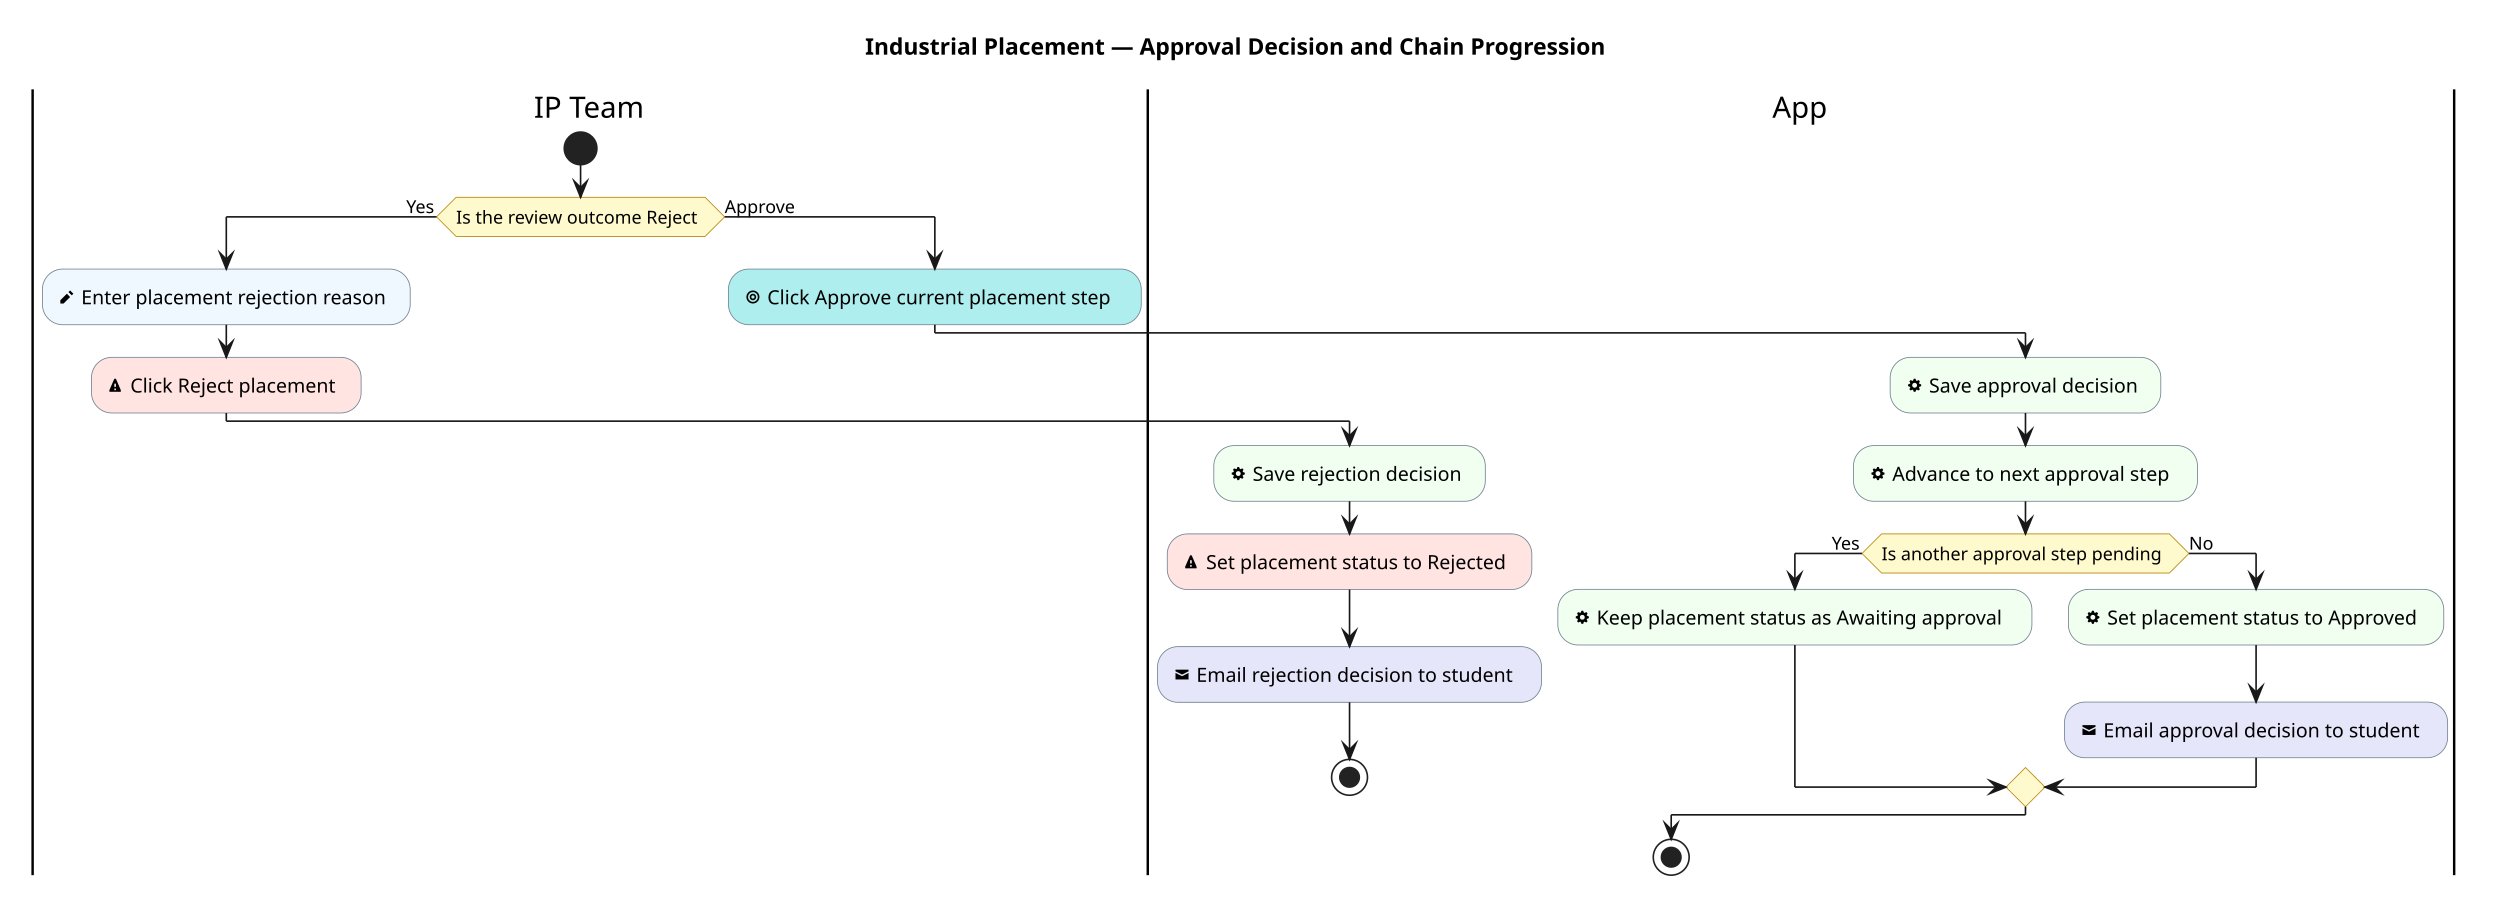
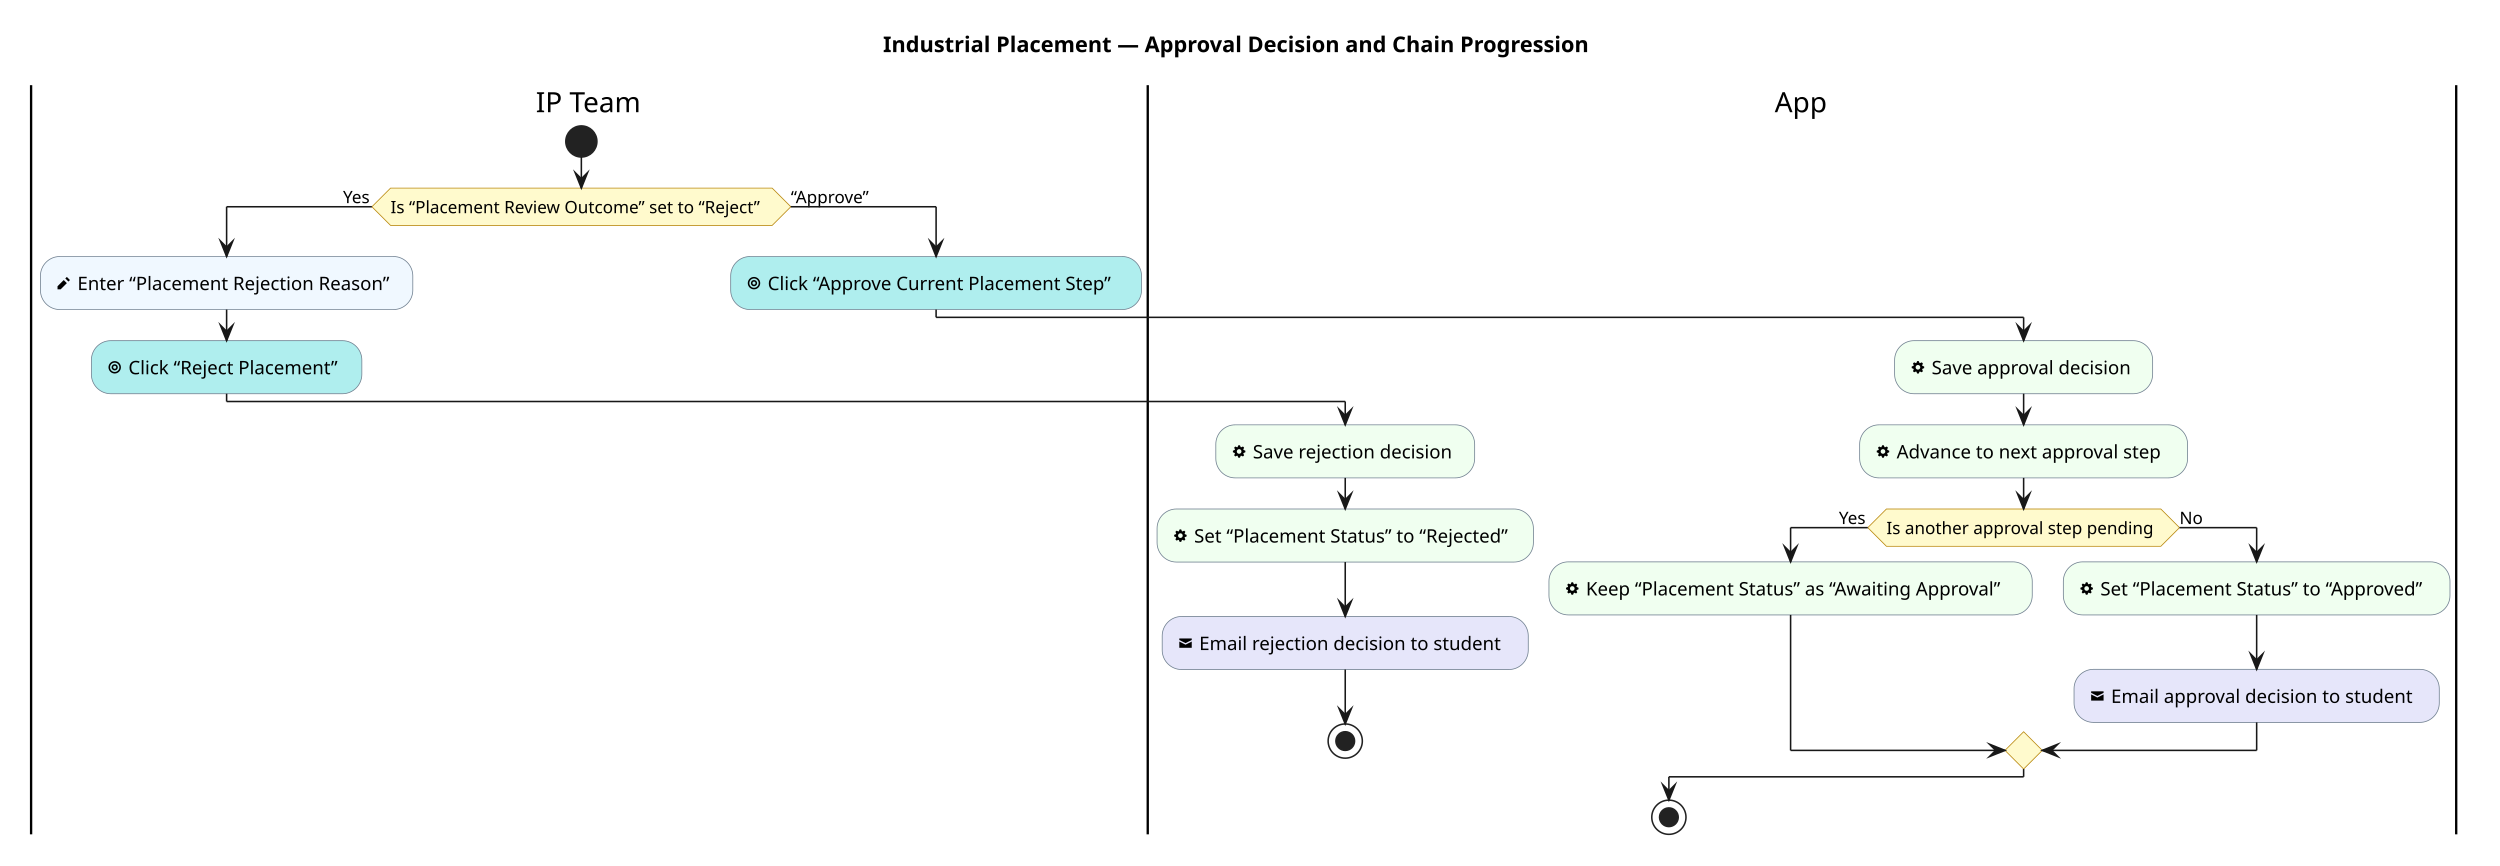
- <svg xmlns="http://www.w3.org/2000/svg" contentStyleType="text/css" data-diagram-type="ACTIVITY" height="557px" preserveAspectRatio="none" style="width:1533px;height:557px;background:#FFFFFF;" version="1.1" viewBox="0 0 1533 557" width="1533px" zoomAndPan="magnify">
+ <svg xmlns="http://www.w3.org/2000/svg" contentStyleType="text/css" data-diagram-type="ACTIVITY" height="557px" preserveAspectRatio="none" style="width:1608px;height:557px;background:#FFFFFF;" version="1.1" viewBox="0 0 1608 557" width="1608px" zoomAndPan="magnify">
  <defs />
  <g>
    <g class="title" data-source-line="2">
-       <text fill="#000000" font-family="sans-serif" font-size="14" font-weight="700" lengthAdjust="spacing" textLength="470.798" x="530.471" y="33.535">Industrial Placement — Approval Decision and Chain Progression</text>
+       <text fill="#000000" font-family="sans-serif" font-size="14" font-weight="700" lengthAdjust="spacing" textLength="470.798" x="567.94" y="33.535">Industrial Placement — Approval Decision and Chain Progression</text>
    </g>
-     <rect fill="none" height="21.199" style="stroke:none;stroke-width:1;" width="1486.739" x="20" y="54.785" />
-     <ellipse cx="356.011" cy="90.984" fill="#222222" rx="10" ry="10" style="stroke:#222222;stroke-width:1;" />
-     <polygon fill="#FFFACD" points="279.677,120.984,432.345,120.984,444.345,132.984,432.345,144.984,279.677,144.984,267.677,132.984,279.677,120.984" style="stroke:#B8860B;stroke-width:0.5;stroke-linejoin:miter;stroke-miterlimit:10;" />
-     <text fill="#000000" font-family="sans-serif" font-size="11" lengthAdjust="spacing" textLength="152.668" x="279.677" y="137.142">Is the review outcome Reject</text>
-     <text fill="#000000" font-family="sans-serif" font-size="11" lengthAdjust="spacing" textLength="18.589" x="249.087" y="130.664">Yes</text>
-     <text fill="#000000" font-family="sans-serif" font-size="11" lengthAdjust="spacing" textLength="44.516" x="444.345" y="130.664">Approve</text>
-     <rect fill="#F0F8FF" height="34.133" rx="12.5" ry="12.5" style="stroke:#708090;stroke-width:0.5;" width="225.539" x="26" y="164.984" />
+     <rect fill="none" height="21.199" style="stroke:none;stroke-width:1;" width="1561.678" x="20" y="54.785" />
+     <ellipse cx="373.929" cy="90.984" fill="#222222" rx="10" ry="10" style="stroke:#222222;stroke-width:1;" />
+     <polygon fill="#FFFACD" points="251.205,120.984,496.653,120.984,508.653,132.984,496.653,144.984,251.205,144.984,239.205,132.984,251.205,120.984" style="stroke:#B8860B;stroke-width:0.5;stroke-linejoin:miter;stroke-miterlimit:10;" />
+     <text fill="#000000" font-family="sans-serif" font-size="11" lengthAdjust="spacing" textLength="245.448" x="251.205" y="137.142">Is “Placement Review Outcome” set to “Reject”</text>
+     <text fill="#000000" font-family="sans-serif" font-size="11" lengthAdjust="spacing" textLength="18.589" x="220.615" y="130.664">Yes</text>
+     <text fill="#000000" font-family="sans-serif" font-size="11" lengthAdjust="spacing" textLength="53.26" x="508.653" y="130.664">“Approve”</text>
+     <rect fill="#F0F8FF" height="34.133" rx="12.5" ry="12.5" style="stroke:#708090;stroke-width:0.5;" width="239.514" x="26" y="164.984" />
    <path d="M43,178.117 L42,179.117 L44,181.117 L45,180.117 L43,178.117 M41,180.117 L37,184.117 L37,186.117 L39,186.117 L43,182.117 L41,180.117" fill="#000000" />
-     <text fill="#000000" font-family="sans-serif" font-size="12" lengthAdjust="spacing" textLength="191.742" x="49.797" y="186.586">Enter placement rejection reason</text>
-     <rect fill="#FFE4E1" height="34.133" rx="12.5" ry="12.5" style="stroke:#708090;stroke-width:0.5;" width="165.34" x="56.1" y="219.117" />
-     <path d="M70.19,232.25 C70.13,232.25 70.09,232.29 70.06,232.34 L67.12,239.15 C67.1,239.2 67.09,239.28 67.09,239.34 L67.09,240.15 C67.09,240.2 67.13,240.24 67.18,240.24 L73.99,240.24 C74.04,240.24 74.08,240.2 74.08,240.15 L74.08,239.34 C74.08,239.29 74.07,239.2 74.05,239.15 L71.11,232.34 C71.09,232.29 71.04,232.25 70.98,232.25 L70.17,232.25 M70.1,235.25 L71.1,235.25 L71.1,237.25 L70.1,237.25 L70.1,235.25 M70.1,238.25 L71.1,238.25 L71.1,239.25 L70.1,239.25 L70.1,238.25" fill="#000000" />
-     <text fill="#000000" font-family="sans-serif" font-size="12" lengthAdjust="spacing" textLength="131.543" x="79.897" y="240.719">Click Reject placement</text>
-     <rect fill="#AFEEEE" height="34.133" rx="12.5" ry="12.5" style="stroke:#708090;stroke-width:0.5;" width="253.131" x="446.687" y="164.984" />
-     <path d="M461.687,178.117 C459.486,178.117 457.687,179.917 457.687,182.117 C457.687,184.317 459.486,186.117 461.687,186.117 C463.887,186.117 465.687,184.317 465.687,182.117 C465.687,179.917 463.887,178.117 461.687,178.117 M461.687,179.117 C463.346,179.117 464.687,180.457 464.687,182.117 C464.687,183.777 463.346,185.117 461.687,185.117 C460.026,185.117 458.687,183.777 458.687,182.117 C458.687,180.457 460.026,179.117 461.687,179.117 M461.687,180.117 C460.587,180.117 459.687,181.017 459.687,182.117 C459.687,183.217 460.587,184.117 461.687,184.117 C462.786,184.117 463.687,183.217 463.687,182.117 C463.687,181.017 462.786,180.117 461.687,180.117 M461.687,181.117 C462.247,181.117 462.687,181.557 462.687,182.117 C462.687,182.677 462.247,183.117 461.687,183.117 C461.127,183.117 460.687,182.677 460.687,182.117 C460.687,181.557 461.127,181.117 461.687,181.117" fill="#000000" />
-     <text fill="#000000" font-family="sans-serif" font-size="12" lengthAdjust="spacing" textLength="219.334" x="470.483" y="186.586">Click Approve current placement step</text>
+     <text fill="#000000" font-family="sans-serif" font-size="12" lengthAdjust="spacing" textLength="205.717" x="49.797" y="186.586">Enter “Placement Rejection Reason”</text>
+     <rect fill="#AFEEEE" height="34.133" rx="12.5" ry="12.5" style="stroke:#708090;stroke-width:0.5;" width="173.959" x="58.777" y="219.117" />
+     <path d="M73.777,232.25 C71.577,232.25 69.777,234.05 69.777,236.25 C69.777,238.45 71.577,240.25 73.777,240.25 C75.977,240.25 77.777,238.45 77.777,236.25 C77.777,234.05 75.977,232.25 73.777,232.25 M73.777,233.25 C75.437,233.25 76.777,234.59 76.777,236.25 C76.777,237.91 75.437,239.25 73.777,239.25 C72.117,239.25 70.777,237.91 70.777,236.25 C70.777,234.59 72.117,233.25 73.777,233.25 M73.777,234.25 C72.677,234.25 71.777,235.15 71.777,236.25 C71.777,237.35 72.677,238.25 73.777,238.25 C74.877,238.25 75.777,237.35 75.777,236.25 C75.777,235.15 74.877,234.25 73.777,234.25 M73.777,235.25 C74.337,235.25 74.777,235.69 74.777,236.25 C74.777,236.81 74.337,237.25 73.777,237.25 C73.217,237.25 72.777,236.81 72.777,236.25 C72.777,235.69 73.217,235.25 73.777,235.25" fill="#000000" />
+     <text fill="#000000" font-family="sans-serif" font-size="12" lengthAdjust="spacing" textLength="140.162" x="82.574" y="240.719">Click “Reject Placement”</text>
+     <rect fill="#AFEEEE" height="34.133" rx="12.5" ry="12.5" style="stroke:#708090;stroke-width:0.5;" width="264.252" x="469.975" y="164.984" />
+     <path d="M484.975,178.117 C482.775,178.117 480.975,179.917 480.975,182.117 C480.975,184.317 482.775,186.117 484.975,186.117 C487.175,186.117 488.975,184.317 488.975,182.117 C488.975,179.917 487.175,178.117 484.975,178.117 M484.975,179.117 C486.635,179.117 487.975,180.457 487.975,182.117 C487.975,183.777 486.635,185.117 484.975,185.117 C483.315,185.117 481.975,183.777 481.975,182.117 C481.975,180.457 483.315,179.117 484.975,179.117 M484.975,180.117 C483.875,180.117 482.975,181.017 482.975,182.117 C482.975,183.217 483.875,184.117 484.975,184.117 C486.075,184.117 486.975,183.217 486.975,182.117 C486.975,181.017 486.075,180.117 484.975,180.117 M484.975,181.117 C485.535,181.117 485.975,181.557 485.975,182.117 C485.975,182.677 485.535,183.117 484.975,183.117 C484.415,183.117 483.975,182.677 483.975,182.117 C483.975,181.557 484.415,181.117 484.975,181.117" fill="#000000" />
+     <text fill="#000000" font-family="sans-serif" font-size="12" lengthAdjust="spacing" textLength="230.455" x="493.772" y="186.586">Click “Approve Current Placement Step”</text>
    <line style="stroke:#000000;stroke-width:1.5;" x1="20" x2="20" y1="54.785" y2="536.648" />
-     <rect fill="#F0FFF0" height="34.133" rx="12.5" ry="12.5" style="stroke:#708090;stroke-width:0.5;" width="166.488" x="744.3" y="273.25" />
-     <path d="M758.8,286.383 L758.3,287.573 C758.2,287.603 758.11,287.653 758.02,287.703 L756.83,287.203 L756.11,287.923 L756.61,289.113 C756.56,289.213 756.52,289.293 756.48,289.393 L755.29,289.893 L755.29,290.893 L756.48,291.393 C756.52,291.493 756.56,291.573 756.61,291.673 L756.11,292.863 L756.83,293.583 L758.02,293.083 C758.11,293.123 758.2,293.173 758.3,293.213 L758.8,294.403 L759.8,294.403 L760.3,293.213 C760.39,293.173 760.49,293.133 760.58,293.083 L761.77,293.583 L762.49,292.863 L761.99,291.673 C762.03,291.583 762.08,291.483 762.12,291.393 L763.31,290.893 L763.31,289.893 L762.12,289.393 C762.09,289.303 762.04,289.203 761.99,289.113 L762.49,287.923 L761.77,287.203 L760.58,287.703 C760.49,287.663 760.39,287.613 760.3,287.573 L759.8,286.383 L758.8,286.383 M759.3,288.883 C760.13,288.883 760.8,289.553 760.8,290.383 C760.8,291.213 760.13,291.883 759.3,291.883 C758.47,291.883 757.8,291.213 757.8,290.383 C757.8,289.553 758.47,288.883 759.3,288.883" fill="#000000" />
-     <text fill="#000000" font-family="sans-serif" font-size="12" lengthAdjust="spacing" textLength="132.691" x="768.097" y="294.852">Save rejection decision</text>
-     <rect fill="#FFE4E1" height="34.133" rx="12.5" ry="12.5" style="stroke:#708090;stroke-width:0.5;" width="223.553" x="715.768" y="327.383" />
-     <path d="M729.858,340.516 C729.798,340.516 729.758,340.556 729.728,340.606 L726.788,347.416 C726.768,347.466 726.758,347.546 726.758,347.606 L726.758,348.416 C726.758,348.466 726.798,348.506 726.848,348.506 L733.658,348.506 C733.708,348.506 733.748,348.466 733.748,348.416 L733.748,347.606 C733.748,347.556 733.738,347.466 733.718,347.416 L730.778,340.606 C730.758,340.556 730.708,340.516 730.648,340.516 L729.838,340.516 M729.768,343.516 L730.768,343.516 L730.768,345.516 L729.768,345.516 L729.768,343.516 M729.768,346.516 L730.768,346.516 L730.768,347.516 L729.768,347.516 L729.768,346.516" fill="#000000" />
-     <text fill="#000000" font-family="sans-serif" font-size="12" lengthAdjust="spacing" textLength="189.756" x="739.564" y="348.984">Set placement status to Rejected</text>
-     <rect fill="#E6E6FA" height="34.133" rx="12.5" ry="12.5" style="stroke:#708090;stroke-width:0.5;" width="235.453" x="709.817" y="396.516" />
-     <path d="M720.817,410.648 L720.817,411.648 L724.817,413.648 L728.817,411.648 L728.817,410.648 L720.817,410.648 M720.817,412.648 L720.817,416.648 L728.817,416.648 L728.817,412.648 L724.817,414.648 L720.817,412.648" fill="#000000" />
-     <text fill="#000000" font-family="sans-serif" font-size="12" lengthAdjust="spacing" textLength="201.656" x="733.614" y="418.117">Email rejection decision to student</text>
-     <ellipse cx="827.544" cy="476.648" fill="none" rx="11" ry="11" style="stroke:#222222;stroke-width:1;" />
-     <ellipse cx="827.544" cy="476.648" fill="#222222" rx="6" ry="6" style="stroke:#222222;stroke-width:1;" />
-     <rect fill="#F0FFF0" height="34.133" rx="12.5" ry="12.5" style="stroke:#708090;stroke-width:0.5;" width="165.955" x="1159.049" y="219.117" />
-     <path d="M1173.549,232.25 L1173.049,233.44 C1172.949,233.47 1172.859,233.52 1172.769,233.57 L1171.579,233.07 L1170.859,233.79 L1171.359,234.98 C1171.309,235.08 1171.269,235.16 1171.229,235.26 L1170.039,235.76 L1170.039,236.76 L1171.229,237.26 C1171.269,237.36 1171.309,237.44 1171.359,237.54 L1170.859,238.73 L1171.579,239.45 L1172.769,238.95 C1172.859,238.99 1172.949,239.04 1173.049,239.08 L1173.549,240.27 L1174.549,240.27 L1175.049,239.08 C1175.139,239.04 1175.239,239 1175.329,238.95 L1176.519,239.45 L1177.239,238.73 L1176.739,237.54 C1176.779,237.45 1176.829,237.35 1176.869,237.26 L1178.059,236.76 L1178.059,235.76 L1176.869,235.26 C1176.839,235.17 1176.789,235.07 1176.739,234.98 L1177.239,233.79 L1176.519,233.07 L1175.329,233.57 C1175.239,233.53 1175.139,233.48 1175.049,233.44 L1174.549,232.25 L1173.549,232.25 M1174.049,234.75 C1174.879,234.75 1175.549,235.42 1175.549,236.25 C1175.549,237.08 1174.879,237.75 1174.049,237.75 C1173.219,237.75 1172.549,237.08 1172.549,236.25 C1172.549,235.42 1173.219,234.75 1174.049,234.75" fill="#000000" />
-     <text fill="#000000" font-family="sans-serif" font-size="12" lengthAdjust="spacing" textLength="132.158" x="1182.846" y="240.719">Save approval decision</text>
-     <rect fill="#F0FFF0" height="34.133" rx="12.5" ry="12.5" style="stroke:#708090;stroke-width:0.5;" width="210.938" x="1136.558" y="273.25" />
-     <path d="M1151.058,286.383 L1150.558,287.573 C1150.458,287.603 1150.368,287.653 1150.278,287.703 L1149.088,287.203 L1148.368,287.923 L1148.868,289.113 C1148.818,289.213 1148.778,289.293 1148.738,289.393 L1147.548,289.893 L1147.548,290.893 L1148.738,291.393 C1148.778,291.493 1148.818,291.573 1148.868,291.673 L1148.368,292.863 L1149.088,293.583 L1150.278,293.083 C1150.368,293.123 1150.458,293.173 1150.558,293.213 L1151.058,294.403 L1152.058,294.403 L1152.558,293.213 C1152.648,293.173 1152.748,293.133 1152.838,293.083 L1154.028,293.583 L1154.748,292.863 L1154.248,291.673 C1154.288,291.583 1154.338,291.483 1154.378,291.393 L1155.568,290.893 L1155.568,289.893 L1154.378,289.393 C1154.348,289.303 1154.298,289.203 1154.248,289.113 L1154.748,287.923 L1154.028,287.203 L1152.838,287.703 C1152.748,287.663 1152.648,287.613 1152.558,287.573 L1152.058,286.383 L1151.058,286.383 M1151.558,288.883 C1152.388,288.883 1153.058,289.553 1153.058,290.383 C1153.058,291.213 1152.388,291.883 1151.558,291.883 C1150.728,291.883 1150.058,291.213 1150.058,290.383 C1150.058,289.553 1150.728,288.883 1151.558,288.883" fill="#000000" />
-     <text fill="#000000" font-family="sans-serif" font-size="12" lengthAdjust="spacing" textLength="177.141" x="1160.354" y="294.852">Advance to next approval step</text>
-     <polygon fill="#FFFACD" points="1153.779,327.383,1330.273,327.383,1342.273,339.383,1330.273,351.383,1153.779,351.383,1141.779,339.383,1153.779,327.383" style="stroke:#B8860B;stroke-width:0.5;stroke-linejoin:miter;stroke-miterlimit:10;" />
-     <text fill="#000000" font-family="sans-serif" font-size="11" lengthAdjust="spacing" textLength="176.494" x="1153.779" y="343.54">Is another approval step pending</text>
-     <text fill="#000000" font-family="sans-serif" font-size="11" lengthAdjust="spacing" textLength="18.589" x="1123.19" y="337.062">Yes</text>
-     <text fill="#000000" font-family="sans-serif" font-size="11" lengthAdjust="spacing" textLength="14.883" x="1342.273" y="337.062">No</text>
-     <rect fill="#F0FFF0" height="34.133" rx="12.5" ry="12.5" style="stroke:#708090;stroke-width:0.5;" width="290.701" x="955.27" y="361.383" />
-     <path d="M969.77,374.516 L969.27,375.706 C969.17,375.736 969.081,375.786 968.99,375.836 L967.801,375.336 L967.081,376.056 L967.581,377.246 C967.53,377.346 967.49,377.426 967.451,377.526 L966.26,378.026 L966.26,379.026 L967.451,379.526 C967.49,379.626 967.53,379.706 967.581,379.806 L967.081,380.996 L967.801,381.716 L968.99,381.216 C969.081,381.256 969.17,381.306 969.27,381.346 L969.77,382.536 L970.77,382.536 L971.27,381.346 C971.361,381.306 971.461,381.266 971.551,381.216 L972.74,381.716 L973.461,380.996 L972.961,379.806 C973,379.716 973.051,379.616 973.091,379.526 L974.28,379.026 L974.28,378.026 L973.091,377.526 C973.061,377.436 973.01,377.336 972.961,377.246 L973.461,376.056 L972.74,375.336 L971.551,375.836 C971.461,375.796 971.361,375.746 971.27,375.706 L970.77,374.516 L969.77,374.516 M970.27,377.016 C971.101,377.016 971.77,377.686 971.77,378.516 C971.77,379.346 971.101,380.016 970.27,380.016 C969.441,380.016 968.77,379.346 968.77,378.516 C968.77,377.686 969.441,377.016 970.27,377.016" fill="#000000" />
-     <text fill="#000000" font-family="sans-serif" font-size="12" lengthAdjust="spacing" textLength="256.904" x="979.067" y="382.984">Keep placement status as Awaiting approval</text>
-     <rect fill="#F0FFF0" height="34.133" rx="12.5" ry="12.5" style="stroke:#708090;stroke-width:0.5;" width="230.185" x="1268.339" y="361.383" />
-     <path d="M1282.839,374.516 L1282.339,375.706 C1282.239,375.736 1282.149,375.786 1282.059,375.836 L1280.869,375.336 L1280.149,376.056 L1280.649,377.246 C1280.599,377.346 1280.559,377.426 1280.519,377.526 L1279.329,378.026 L1279.329,379.026 L1280.519,379.526 C1280.559,379.626 1280.599,379.706 1280.649,379.806 L1280.149,380.996 L1280.869,381.716 L1282.059,381.216 C1282.149,381.256 1282.239,381.306 1282.339,381.346 L1282.839,382.536 L1283.839,382.536 L1284.339,381.346 C1284.429,381.306 1284.529,381.266 1284.619,381.216 L1285.809,381.716 L1286.529,380.996 L1286.029,379.806 C1286.069,379.716 1286.119,379.616 1286.159,379.526 L1287.349,379.026 L1287.349,378.026 L1286.159,377.526 C1286.129,377.436 1286.079,377.336 1286.029,377.246 L1286.529,376.056 L1285.809,375.336 L1284.619,375.836 C1284.529,375.796 1284.429,375.746 1284.339,375.706 L1283.839,374.516 L1282.839,374.516 M1283.339,377.016 C1284.169,377.016 1284.839,377.686 1284.839,378.516 C1284.839,379.346 1284.169,380.016 1283.339,380.016 C1282.509,380.016 1281.839,379.346 1281.839,378.516 C1281.839,377.686 1282.509,377.016 1283.339,377.016" fill="#000000" />
-     <text fill="#000000" font-family="sans-serif" font-size="12" lengthAdjust="spacing" textLength="196.389" x="1292.136" y="382.984">Set placement status to Approved</text>
-     <rect fill="#E6E6FA" height="34.133" rx="12.5" ry="12.5" style="stroke:#708090;stroke-width:0.5;" width="234.92" x="1265.972" y="430.516" />
-     <path d="M1276.972,444.648 L1276.972,445.648 L1280.972,447.648 L1284.972,445.648 L1284.972,444.648 L1276.972,444.648 M1276.972,446.648 L1276.972,450.648 L1284.972,450.648 L1284.972,446.648 L1280.972,448.648 L1276.972,446.648" fill="#000000" />
-     <text fill="#000000" font-family="sans-serif" font-size="12" lengthAdjust="spacing" textLength="201.123" x="1289.769" y="452.117">Email approval decision to student</text>
-     <polygon fill="#FFFACD" points="1242.026,470.648,1254.026,482.648,1242.026,494.648,1230.026,482.648,1242.026,470.648" style="stroke:#B8860B;stroke-width:0.5;stroke-linejoin:miter;stroke-miterlimit:10;" />
-     <ellipse cx="1024.785" cy="525.648" fill="none" rx="11" ry="11" style="stroke:#222222;stroke-width:1;" />
-     <ellipse cx="1024.785" cy="525.648" fill="#222222" rx="6" ry="6" style="stroke:#222222;stroke-width:1;" />
-     <line style="stroke:#000000;stroke-width:1.5;" x1="703.817" x2="703.817" y1="54.785" y2="536.648" />
-     <line style="stroke:#000000;stroke-width:1.5;" x1="1504.892" x2="1504.892" y1="54.785" y2="536.648" />
-     <line style="stroke:#181818;stroke-width:1;" x1="138.769" x2="138.769" y1="199.117" y2="219.117" />
-     <polygon fill="#181818" points="134.769,209.117,138.769,219.117,142.769,209.117,138.769,213.117" style="stroke:#181818;stroke-width:1;stroke-linejoin:miter;stroke-miterlimit:10;" />
-     <line style="stroke:#181818;stroke-width:1;" x1="267.677" x2="138.769" y1="132.984" y2="132.984" />
-     <line style="stroke:#181818;stroke-width:1;" x1="138.769" x2="138.769" y1="132.984" y2="164.984" />
-     <polygon fill="#181818" points="134.769,154.984,138.769,164.984,142.769,154.984,138.769,158.984" style="stroke:#181818;stroke-width:1;stroke-linejoin:miter;stroke-miterlimit:10;" />
-     <line style="stroke:#181818;stroke-width:1;" x1="444.345" x2="573.252" y1="132.984" y2="132.984" />
-     <line style="stroke:#181818;stroke-width:1;" x1="573.252" x2="573.252" y1="132.984" y2="164.984" />
-     <polygon fill="#181818" points="569.252,154.984,573.252,164.984,577.252,154.984,573.252,158.984" style="stroke:#181818;stroke-width:1;stroke-linejoin:miter;stroke-miterlimit:10;" />
-     <line style="stroke:#181818;stroke-width:1;" x1="356.011" x2="356.011" y1="100.984" y2="120.984" />
-     <polygon fill="#181818" points="352.011,110.984,356.011,120.984,360.011,110.984,356.011,114.984" style="stroke:#181818;stroke-width:1;stroke-linejoin:miter;stroke-miterlimit:10;" />
-     <line style="stroke:#181818;stroke-width:1;" x1="827.544" x2="827.544" y1="307.383" y2="327.383" />
-     <polygon fill="#181818" points="823.544,317.383,827.544,327.383,831.544,317.383,827.544,321.383" style="stroke:#181818;stroke-width:1;stroke-linejoin:miter;stroke-miterlimit:10;" />
-     <line style="stroke:#181818;stroke-width:1;" x1="827.544" x2="827.544" y1="361.516" y2="396.516" />
-     <polygon fill="#181818" points="823.544,386.516,827.544,396.516,831.544,386.516,827.544,390.516" style="stroke:#181818;stroke-width:1;stroke-linejoin:miter;stroke-miterlimit:10;" />
-     <line style="stroke:#181818;stroke-width:1;" x1="827.544" x2="827.544" y1="430.648" y2="465.648" />
-     <polygon fill="#181818" points="823.544,455.648,827.544,465.648,831.544,455.648,827.544,459.648" style="stroke:#181818;stroke-width:1;stroke-linejoin:miter;stroke-miterlimit:10;" />
-     <line style="stroke:#181818;stroke-width:1;" x1="1242.026" x2="1242.026" y1="253.25" y2="273.25" />
-     <polygon fill="#181818" points="1238.026,263.25,1242.026,273.25,1246.026,263.25,1242.026,267.25" style="stroke:#181818;stroke-width:1;stroke-linejoin:miter;stroke-miterlimit:10;" />
-     <line style="stroke:#181818;stroke-width:1;" x1="1383.432" x2="1383.432" y1="395.516" y2="430.516" />
-     <polygon fill="#181818" points="1379.432,420.516,1383.432,430.516,1387.432,420.516,1383.432,424.516" style="stroke:#181818;stroke-width:1;stroke-linejoin:miter;stroke-miterlimit:10;" />
-     <line style="stroke:#181818;stroke-width:1;" x1="1141.779" x2="1100.621" y1="339.383" y2="339.383" />
-     <line style="stroke:#181818;stroke-width:1;" x1="1100.621" x2="1100.621" y1="339.383" y2="361.383" />
-     <polygon fill="#181818" points="1096.621,351.383,1100.621,361.383,1104.621,351.383,1100.621,355.383" style="stroke:#181818;stroke-width:1;stroke-linejoin:miter;stroke-miterlimit:10;" />
-     <line style="stroke:#181818;stroke-width:1;" x1="1342.273" x2="1383.432" y1="339.383" y2="339.383" />
-     <line style="stroke:#181818;stroke-width:1;" x1="1383.432" x2="1383.432" y1="339.383" y2="361.383" />
-     <polygon fill="#181818" points="1379.432,351.383,1383.432,361.383,1387.432,351.383,1383.432,355.383" style="stroke:#181818;stroke-width:1;stroke-linejoin:miter;stroke-miterlimit:10;" />
-     <line style="stroke:#181818;stroke-width:1;" x1="1100.621" x2="1100.621" y1="395.516" y2="482.648" />
-     <line style="stroke:#181818;stroke-width:1;" x1="1100.621" x2="1230.026" y1="482.648" y2="482.648" />
-     <polygon fill="#181818" points="1220.026,478.648,1230.026,482.648,1220.026,486.648,1224.026,482.648" style="stroke:#181818;stroke-width:1;stroke-linejoin:miter;stroke-miterlimit:10;" />
-     <line style="stroke:#181818;stroke-width:1;" x1="1383.432" x2="1383.432" y1="464.648" y2="482.648" />
-     <line style="stroke:#181818;stroke-width:1;" x1="1383.432" x2="1254.026" y1="482.648" y2="482.648" />
-     <polygon fill="#181818" points="1264.026,478.648,1254.026,482.648,1264.026,486.648,1260.026,482.648" style="stroke:#181818;stroke-width:1;stroke-linejoin:miter;stroke-miterlimit:10;" />
-     <line style="stroke:#181818;stroke-width:1;" x1="1242.026" x2="1242.026" y1="307.383" y2="327.383" />
-     <polygon fill="#181818" points="1238.026,317.383,1242.026,327.383,1246.026,317.383,1242.026,321.383" style="stroke:#181818;stroke-width:1;stroke-linejoin:miter;stroke-miterlimit:10;" />
-     <line style="stroke:#181818;stroke-width:1;" x1="138.769" x2="138.769" y1="253.25" y2="258.25" />
-     <line style="stroke:#181818;stroke-width:1;" x1="138.769" x2="827.544" y1="258.25" y2="258.25" />
-     <line style="stroke:#181818;stroke-width:1;" x1="827.544" x2="827.544" y1="258.25" y2="273.25" />
-     <polygon fill="#181818" points="823.544,263.25,827.544,273.25,831.544,263.25,827.544,267.25" style="stroke:#181818;stroke-width:1;stroke-linejoin:miter;stroke-miterlimit:10;" />
-     <line style="stroke:#181818;stroke-width:1;" x1="573.252" x2="573.252" y1="199.117" y2="204.117" />
-     <line style="stroke:#181818;stroke-width:1;" x1="573.252" x2="1242.026" y1="204.117" y2="204.117" />
-     <line style="stroke:#181818;stroke-width:1;" x1="1242.026" x2="1242.026" y1="204.117" y2="219.117" />
-     <polygon fill="#181818" points="1238.026,209.117,1242.026,219.117,1246.026,209.117,1242.026,213.117" style="stroke:#181818;stroke-width:1;stroke-linejoin:miter;stroke-miterlimit:10;" />
-     <line style="stroke:#181818;stroke-width:1;" x1="1242.026" x2="1242.026" y1="494.648" y2="499.648" />
-     <line style="stroke:#181818;stroke-width:1;" x1="1242.026" x2="1024.785" y1="499.648" y2="499.648" />
-     <line style="stroke:#181818;stroke-width:1;" x1="1024.785" x2="1024.785" y1="499.648" y2="514.648" />
-     <polygon fill="#181818" points="1020.785,504.648,1024.785,514.648,1028.785,504.648,1024.785,508.648" style="stroke:#181818;stroke-width:1;stroke-linejoin:miter;stroke-miterlimit:10;" />
-     <text fill="#000000" font-family="sans-serif" font-size="18" lengthAdjust="spacing" textLength="68.985" x="327.416" y="72.188">IP Team</text>
-     <text fill="#000000" font-family="sans-serif" font-size="18" lengthAdjust="spacing" textLength="35.077" x="1086.816" y="72.188">App</text>
+     <rect fill="#F0FFF0" height="34.133" rx="12.5" ry="12.5" style="stroke:#708090;stroke-width:0.5;" width="166.488" x="782.011" y="273.25" />
+     <path d="M796.511,286.383 L796.011,287.573 C795.911,287.603 795.821,287.653 795.731,287.703 L794.541,287.203 L793.821,287.923 L794.321,289.113 C794.271,289.213 794.231,289.293 794.191,289.393 L793.001,289.893 L793.001,290.893 L794.191,291.393 C794.231,291.493 794.271,291.573 794.321,291.673 L793.821,292.863 L794.541,293.583 L795.731,293.083 C795.821,293.123 795.911,293.173 796.011,293.213 L796.511,294.403 L797.511,294.403 L798.011,293.213 C798.101,293.173 798.201,293.133 798.291,293.083 L799.481,293.583 L800.201,292.863 L799.701,291.673 C799.741,291.583 799.791,291.483 799.831,291.393 L801.021,290.893 L801.021,289.893 L799.831,289.393 C799.801,289.303 799.751,289.203 799.701,289.113 L800.201,287.923 L799.481,287.203 L798.291,287.703 C798.201,287.663 798.101,287.613 798.011,287.573 L797.511,286.383 L796.511,286.383 M797.011,288.883 C797.841,288.883 798.511,289.553 798.511,290.383 C798.511,291.213 797.841,291.883 797.011,291.883 C796.181,291.883 795.511,291.213 795.511,290.383 C795.511,289.553 796.181,288.883 797.011,288.883" fill="#000000" />
+     <text fill="#000000" font-family="sans-serif" font-size="12" lengthAdjust="spacing" textLength="132.691" x="805.808" y="294.852">Save rejection decision</text>
+     <rect fill="#F0FFF0" height="34.133" rx="12.5" ry="12.5" style="stroke:#708090;stroke-width:0.5;" width="242.057" x="744.227" y="327.383" />
+     <path d="M758.727,340.516 L758.227,341.706 C758.127,341.736 758.037,341.786 757.947,341.836 L756.757,341.336 L756.037,342.056 L756.537,343.246 C756.487,343.346 756.447,343.426 756.407,343.526 L755.217,344.026 L755.217,345.026 L756.407,345.526 C756.447,345.626 756.487,345.706 756.537,345.806 L756.037,346.996 L756.757,347.716 L757.947,347.216 C758.037,347.256 758.127,347.306 758.227,347.346 L758.727,348.536 L759.727,348.536 L760.227,347.346 C760.317,347.306 760.417,347.266 760.507,347.216 L761.697,347.716 L762.417,346.996 L761.917,345.806 C761.957,345.716 762.007,345.616 762.047,345.526 L763.237,345.026 L763.237,344.026 L762.047,343.526 C762.017,343.436 761.967,343.336 761.917,343.246 L762.417,342.056 L761.697,341.336 L760.507,341.836 C760.417,341.796 760.317,341.746 760.227,341.706 L759.727,340.516 L758.727,340.516 M759.227,343.016 C760.057,343.016 760.727,343.686 760.727,344.516 C760.727,345.346 760.057,346.016 759.227,346.016 C758.397,346.016 757.727,345.346 757.727,344.516 C757.727,343.686 758.397,343.016 759.227,343.016" fill="#000000" />
+     <text fill="#000000" font-family="sans-serif" font-size="12" lengthAdjust="spacing" textLength="208.26" x="768.023" y="348.984">Set “Placement Status” to “Rejected”</text>
+     <rect fill="#E6E6FA" height="34.133" rx="12.5" ry="12.5" style="stroke:#708090;stroke-width:0.5;" width="235.453" x="747.528" y="396.516" />
+     <path d="M758.528,410.648 L758.528,411.648 L762.528,413.648 L766.528,411.648 L766.528,410.648 L758.528,410.648 M758.528,412.648 L758.528,416.648 L766.528,416.648 L766.528,412.648 L762.528,414.648 L758.528,412.648" fill="#000000" />
+     <text fill="#000000" font-family="sans-serif" font-size="12" lengthAdjust="spacing" textLength="201.656" x="771.325" y="418.117">Email rejection decision to student</text>
+     <ellipse cx="865.255" cy="476.648" fill="none" rx="11" ry="11" style="stroke:#222222;stroke-width:1;" />
+     <ellipse cx="865.255" cy="476.648" fill="#222222" rx="6" ry="6" style="stroke:#222222;stroke-width:1;" />
+     <rect fill="#F0FFF0" height="34.133" rx="12.5" ry="12.5" style="stroke:#708090;stroke-width:0.5;" width="165.955" x="1218.621" y="219.117" />
+     <path d="M1233.121,232.25 L1232.621,233.44 C1232.521,233.47 1232.431,233.52 1232.341,233.57 L1231.151,233.07 L1230.431,233.79 L1230.931,234.98 C1230.881,235.08 1230.841,235.16 1230.801,235.26 L1229.611,235.76 L1229.611,236.76 L1230.801,237.26 C1230.841,237.36 1230.881,237.44 1230.931,237.54 L1230.431,238.73 L1231.151,239.45 L1232.341,238.95 C1232.431,238.99 1232.521,239.04 1232.621,239.08 L1233.121,240.27 L1234.121,240.27 L1234.621,239.08 C1234.711,239.04 1234.811,239 1234.901,238.95 L1236.091,239.45 L1236.811,238.73 L1236.311,237.54 C1236.351,237.45 1236.401,237.35 1236.441,237.26 L1237.631,236.76 L1237.631,235.76 L1236.441,235.26 C1236.411,235.17 1236.361,235.07 1236.311,234.98 L1236.811,233.79 L1236.091,233.07 L1234.901,233.57 C1234.811,233.53 1234.711,233.48 1234.621,233.44 L1234.121,232.25 L1233.121,232.25 M1233.621,234.75 C1234.451,234.75 1235.121,235.42 1235.121,236.25 C1235.121,237.08 1234.451,237.75 1233.621,237.75 C1232.791,237.75 1232.121,237.08 1232.121,236.25 C1232.121,235.42 1232.791,234.75 1233.621,234.75" fill="#000000" />
+     <text fill="#000000" font-family="sans-serif" font-size="12" lengthAdjust="spacing" textLength="132.158" x="1242.418" y="240.719">Save approval decision</text>
+     <rect fill="#F0FFF0" height="34.133" rx="12.5" ry="12.5" style="stroke:#708090;stroke-width:0.5;" width="210.938" x="1196.13" y="273.25" />
+     <path d="M1210.63,286.383 L1210.13,287.573 C1210.03,287.603 1209.94,287.653 1209.85,287.703 L1208.66,287.203 L1207.94,287.923 L1208.44,289.113 C1208.39,289.213 1208.35,289.293 1208.31,289.393 L1207.12,289.893 L1207.12,290.893 L1208.31,291.393 C1208.35,291.493 1208.39,291.573 1208.44,291.673 L1207.94,292.863 L1208.66,293.583 L1209.85,293.083 C1209.94,293.123 1210.03,293.173 1210.13,293.213 L1210.63,294.403 L1211.63,294.403 L1212.13,293.213 C1212.22,293.173 1212.32,293.133 1212.41,293.083 L1213.6,293.583 L1214.32,292.863 L1213.82,291.673 C1213.86,291.583 1213.91,291.483 1213.95,291.393 L1215.14,290.893 L1215.14,289.893 L1213.95,289.393 C1213.92,289.303 1213.87,289.203 1213.82,289.113 L1214.32,287.923 L1213.6,287.203 L1212.41,287.703 C1212.32,287.663 1212.22,287.613 1212.13,287.573 L1211.63,286.383 L1210.63,286.383 M1211.13,288.883 C1211.96,288.883 1212.63,289.553 1212.63,290.383 C1212.63,291.213 1211.96,291.883 1211.13,291.883 C1210.3,291.883 1209.63,291.213 1209.63,290.383 C1209.63,289.553 1210.3,288.883 1211.13,288.883" fill="#000000" />
+     <text fill="#000000" font-family="sans-serif" font-size="12" lengthAdjust="spacing" textLength="177.141" x="1219.927" y="294.852">Advance to next approval step</text>
+     <polygon fill="#FFFACD" points="1213.352,327.383,1389.846,327.383,1401.846,339.383,1389.846,351.383,1213.352,351.383,1201.352,339.383,1213.352,327.383" style="stroke:#B8860B;stroke-width:0.5;stroke-linejoin:miter;stroke-miterlimit:10;" />
+     <text fill="#000000" font-family="sans-serif" font-size="11" lengthAdjust="spacing" textLength="176.494" x="1213.352" y="343.54">Is another approval step pending</text>
+     <text fill="#000000" font-family="sans-serif" font-size="11" lengthAdjust="spacing" textLength="18.589" x="1182.762" y="337.062">Yes</text>
+     <text fill="#000000" font-family="sans-serif" font-size="11" lengthAdjust="spacing" textLength="14.883" x="1401.846" y="337.062">No</text>
+     <rect fill="#F0FFF0" height="34.133" rx="12.5" ry="12.5" style="stroke:#708090;stroke-width:0.5;" width="310.857" x="996.283" y="361.383" />
+     <path d="M1010.783,374.516 L1010.283,375.706 C1010.183,375.736 1010.093,375.786 1010.003,375.836 L1008.813,375.336 L1008.093,376.056 L1008.593,377.246 C1008.543,377.346 1008.503,377.426 1008.463,377.526 L1007.273,378.026 L1007.273,379.026 L1008.463,379.526 C1008.503,379.626 1008.543,379.706 1008.593,379.806 L1008.093,380.996 L1008.813,381.716 L1010.003,381.216 C1010.093,381.256 1010.183,381.306 1010.283,381.346 L1010.783,382.536 L1011.783,382.536 L1012.283,381.346 C1012.373,381.306 1012.473,381.266 1012.563,381.216 L1013.753,381.716 L1014.473,380.996 L1013.973,379.806 C1014.013,379.716 1014.063,379.616 1014.103,379.526 L1015.293,379.026 L1015.293,378.026 L1014.103,377.526 C1014.073,377.436 1014.023,377.336 1013.973,377.246 L1014.473,376.056 L1013.753,375.336 L1012.563,375.836 C1012.473,375.796 1012.373,375.746 1012.283,375.706 L1011.783,374.516 L1010.783,374.516 M1011.283,377.016 C1012.113,377.016 1012.783,377.686 1012.783,378.516 C1012.783,379.346 1012.113,380.016 1011.283,380.016 C1010.453,380.016 1009.783,379.346 1009.783,378.516 C1009.783,377.686 1010.453,377.016 1011.283,377.016" fill="#000000" />
+     <text fill="#000000" font-family="sans-serif" font-size="12" lengthAdjust="spacing" textLength="277.06" x="1020.08" y="382.984">Keep “Placement Status” as “Awaiting Approval”</text>
+     <rect fill="#F0FFF0" height="34.133" rx="12.5" ry="12.5" style="stroke:#708090;stroke-width:0.5;" width="248.69" x="1327.141" y="361.383" />
+     <path d="M1341.641,374.516 L1341.141,375.706 C1341.041,375.736 1340.951,375.786 1340.861,375.836 L1339.671,375.336 L1338.951,376.056 L1339.451,377.246 C1339.401,377.346 1339.361,377.426 1339.321,377.526 L1338.131,378.026 L1338.131,379.026 L1339.321,379.526 C1339.361,379.626 1339.401,379.706 1339.451,379.806 L1338.951,380.996 L1339.671,381.716 L1340.861,381.216 C1340.951,381.256 1341.041,381.306 1341.141,381.346 L1341.641,382.536 L1342.641,382.536 L1343.141,381.346 C1343.231,381.306 1343.331,381.266 1343.421,381.216 L1344.611,381.716 L1345.331,380.996 L1344.831,379.806 C1344.871,379.716 1344.921,379.616 1344.961,379.526 L1346.151,379.026 L1346.151,378.026 L1344.961,377.526 C1344.931,377.436 1344.881,377.336 1344.831,377.246 L1345.331,376.056 L1344.611,375.336 L1343.421,375.836 C1343.331,375.796 1343.231,375.746 1343.141,375.706 L1342.641,374.516 L1341.641,374.516 M1342.141,377.016 C1342.971,377.016 1343.641,377.686 1343.641,378.516 C1343.641,379.346 1342.971,380.016 1342.141,380.016 C1341.311,380.016 1340.641,379.346 1340.641,378.516 C1340.641,377.686 1341.311,377.016 1342.141,377.016" fill="#000000" />
+     <text fill="#000000" font-family="sans-serif" font-size="12" lengthAdjust="spacing" textLength="214.893" x="1350.938" y="382.984">Set “Placement Status” to “Approved”</text>
+     <rect fill="#E6E6FA" height="34.133" rx="12.5" ry="12.5" style="stroke:#708090;stroke-width:0.5;" width="234.92" x="1334.025" y="430.516" />
+     <path d="M1345.025,444.648 L1345.025,445.648 L1349.025,447.648 L1353.025,445.648 L1353.025,444.648 L1345.025,444.648 M1345.025,446.648 L1345.025,450.648 L1353.025,450.648 L1353.025,446.648 L1349.025,448.648 L1345.025,446.648" fill="#000000" />
+     <text fill="#000000" font-family="sans-serif" font-size="12" lengthAdjust="spacing" textLength="201.123" x="1357.822" y="452.117">Email approval decision to student</text>
+     <polygon fill="#FFFACD" points="1301.599,470.648,1313.599,482.648,1301.599,494.648,1289.599,482.648,1301.599,470.648" style="stroke:#B8860B;stroke-width:0.5;stroke-linejoin:miter;stroke-miterlimit:10;" />
+     <ellipse cx="1073.427" cy="525.648" fill="none" rx="11" ry="11" style="stroke:#222222;stroke-width:1;" />
+     <ellipse cx="1073.427" cy="525.648" fill="#222222" rx="6" ry="6" style="stroke:#222222;stroke-width:1;" />
+     <line style="stroke:#000000;stroke-width:1.5;" x1="738.227" x2="738.227" y1="54.785" y2="536.648" />
+     <line style="stroke:#000000;stroke-width:1.5;" x1="1579.83" x2="1579.83" y1="54.785" y2="536.648" />
+     <line style="stroke:#181818;stroke-width:1;" x1="145.757" x2="145.757" y1="199.117" y2="219.117" />
+     <polygon fill="#181818" points="141.757,209.117,145.757,219.117,149.757,209.117,145.757,213.117" style="stroke:#181818;stroke-width:1;stroke-linejoin:miter;stroke-miterlimit:10;" />
+     <line style="stroke:#181818;stroke-width:1;" x1="239.205" x2="145.757" y1="132.984" y2="132.984" />
+     <line style="stroke:#181818;stroke-width:1;" x1="145.757" x2="145.757" y1="132.984" y2="164.984" />
+     <polygon fill="#181818" points="141.757,154.984,145.757,164.984,149.757,154.984,145.757,158.984" style="stroke:#181818;stroke-width:1;stroke-linejoin:miter;stroke-miterlimit:10;" />
+     <line style="stroke:#181818;stroke-width:1;" x1="508.653" x2="602.101" y1="132.984" y2="132.984" />
+     <line style="stroke:#181818;stroke-width:1;" x1="602.101" x2="602.101" y1="132.984" y2="164.984" />
+     <polygon fill="#181818" points="598.101,154.984,602.101,164.984,606.101,154.984,602.101,158.984" style="stroke:#181818;stroke-width:1;stroke-linejoin:miter;stroke-miterlimit:10;" />
+     <line style="stroke:#181818;stroke-width:1;" x1="373.929" x2="373.929" y1="100.984" y2="120.984" />
+     <polygon fill="#181818" points="369.929,110.984,373.929,120.984,377.929,110.984,373.929,114.984" style="stroke:#181818;stroke-width:1;stroke-linejoin:miter;stroke-miterlimit:10;" />
+     <line style="stroke:#181818;stroke-width:1;" x1="865.255" x2="865.255" y1="307.383" y2="327.383" />
+     <polygon fill="#181818" points="861.255,317.383,865.255,327.383,869.255,317.383,865.255,321.383" style="stroke:#181818;stroke-width:1;stroke-linejoin:miter;stroke-miterlimit:10;" />
+     <line style="stroke:#181818;stroke-width:1;" x1="865.255" x2="865.255" y1="361.516" y2="396.516" />
+     <polygon fill="#181818" points="861.255,386.516,865.255,396.516,869.255,386.516,865.255,390.516" style="stroke:#181818;stroke-width:1;stroke-linejoin:miter;stroke-miterlimit:10;" />
+     <line style="stroke:#181818;stroke-width:1;" x1="865.255" x2="865.255" y1="430.648" y2="465.648" />
+     <polygon fill="#181818" points="861.255,455.648,865.255,465.648,869.255,455.648,865.255,459.648" style="stroke:#181818;stroke-width:1;stroke-linejoin:miter;stroke-miterlimit:10;" />
+     <line style="stroke:#181818;stroke-width:1;" x1="1301.599" x2="1301.599" y1="253.25" y2="273.25" />
+     <polygon fill="#181818" points="1297.599,263.25,1301.599,273.25,1305.599,263.25,1301.599,267.25" style="stroke:#181818;stroke-width:1;stroke-linejoin:miter;stroke-miterlimit:10;" />
+     <line style="stroke:#181818;stroke-width:1;" x1="1451.485" x2="1451.485" y1="395.516" y2="430.516" />
+     <polygon fill="#181818" points="1447.485,420.516,1451.485,430.516,1455.485,420.516,1451.485,424.516" style="stroke:#181818;stroke-width:1;stroke-linejoin:miter;stroke-miterlimit:10;" />
+     <line style="stroke:#181818;stroke-width:1;" x1="1201.352" x2="1151.712" y1="339.383" y2="339.383" />
+     <line style="stroke:#181818;stroke-width:1;" x1="1151.712" x2="1151.712" y1="339.383" y2="361.383" />
+     <polygon fill="#181818" points="1147.712,351.383,1151.712,361.383,1155.712,351.383,1151.712,355.383" style="stroke:#181818;stroke-width:1;stroke-linejoin:miter;stroke-miterlimit:10;" />
+     <line style="stroke:#181818;stroke-width:1;" x1="1401.846" x2="1451.485" y1="339.383" y2="339.383" />
+     <line style="stroke:#181818;stroke-width:1;" x1="1451.485" x2="1451.485" y1="339.383" y2="361.383" />
+     <polygon fill="#181818" points="1447.485,351.383,1451.485,361.383,1455.485,351.383,1451.485,355.383" style="stroke:#181818;stroke-width:1;stroke-linejoin:miter;stroke-miterlimit:10;" />
+     <line style="stroke:#181818;stroke-width:1;" x1="1151.712" x2="1151.712" y1="395.516" y2="482.648" />
+     <line style="stroke:#181818;stroke-width:1;" x1="1151.712" x2="1289.599" y1="482.648" y2="482.648" />
+     <polygon fill="#181818" points="1279.599,478.648,1289.599,482.648,1279.599,486.648,1283.599,482.648" style="stroke:#181818;stroke-width:1;stroke-linejoin:miter;stroke-miterlimit:10;" />
+     <line style="stroke:#181818;stroke-width:1;" x1="1451.485" x2="1451.485" y1="464.648" y2="482.648" />
+     <line style="stroke:#181818;stroke-width:1;" x1="1451.485" x2="1313.599" y1="482.648" y2="482.648" />
+     <polygon fill="#181818" points="1323.599,478.648,1313.599,482.648,1323.599,486.648,1319.599,482.648" style="stroke:#181818;stroke-width:1;stroke-linejoin:miter;stroke-miterlimit:10;" />
+     <line style="stroke:#181818;stroke-width:1;" x1="1301.599" x2="1301.599" y1="307.383" y2="327.383" />
+     <polygon fill="#181818" points="1297.599,317.383,1301.599,327.383,1305.599,317.383,1301.599,321.383" style="stroke:#181818;stroke-width:1;stroke-linejoin:miter;stroke-miterlimit:10;" />
+     <line style="stroke:#181818;stroke-width:1;" x1="145.757" x2="145.757" y1="253.25" y2="258.25" />
+     <line style="stroke:#181818;stroke-width:1;" x1="145.757" x2="865.255" y1="258.25" y2="258.25" />
+     <line style="stroke:#181818;stroke-width:1;" x1="865.255" x2="865.255" y1="258.25" y2="273.25" />
+     <polygon fill="#181818" points="861.255,263.25,865.255,273.25,869.255,263.25,865.255,267.25" style="stroke:#181818;stroke-width:1;stroke-linejoin:miter;stroke-miterlimit:10;" />
+     <line style="stroke:#181818;stroke-width:1;" x1="602.101" x2="602.101" y1="199.117" y2="204.117" />
+     <line style="stroke:#181818;stroke-width:1;" x1="602.101" x2="1301.599" y1="204.117" y2="204.117" />
+     <line style="stroke:#181818;stroke-width:1;" x1="1301.599" x2="1301.599" y1="204.117" y2="219.117" />
+     <polygon fill="#181818" points="1297.599,209.117,1301.599,219.117,1305.599,209.117,1301.599,213.117" style="stroke:#181818;stroke-width:1;stroke-linejoin:miter;stroke-miterlimit:10;" />
+     <line style="stroke:#181818;stroke-width:1;" x1="1301.599" x2="1301.599" y1="494.648" y2="499.648" />
+     <line style="stroke:#181818;stroke-width:1;" x1="1301.599" x2="1073.427" y1="499.648" y2="499.648" />
+     <line style="stroke:#181818;stroke-width:1;" x1="1073.427" x2="1073.427" y1="499.648" y2="514.648" />
+     <polygon fill="#181818" points="1069.427,504.648,1073.427,514.648,1077.427,504.648,1073.427,508.648" style="stroke:#181818;stroke-width:1;stroke-linejoin:miter;stroke-miterlimit:10;" />
+     <text fill="#000000" font-family="sans-serif" font-size="18" lengthAdjust="spacing" textLength="68.985" x="344.621" y="72.188">IP Team</text>
+     <text fill="#000000" font-family="sans-serif" font-size="18" lengthAdjust="spacing" textLength="35.077" x="1141.49" y="72.188">App</text>
  </g>
</svg>
